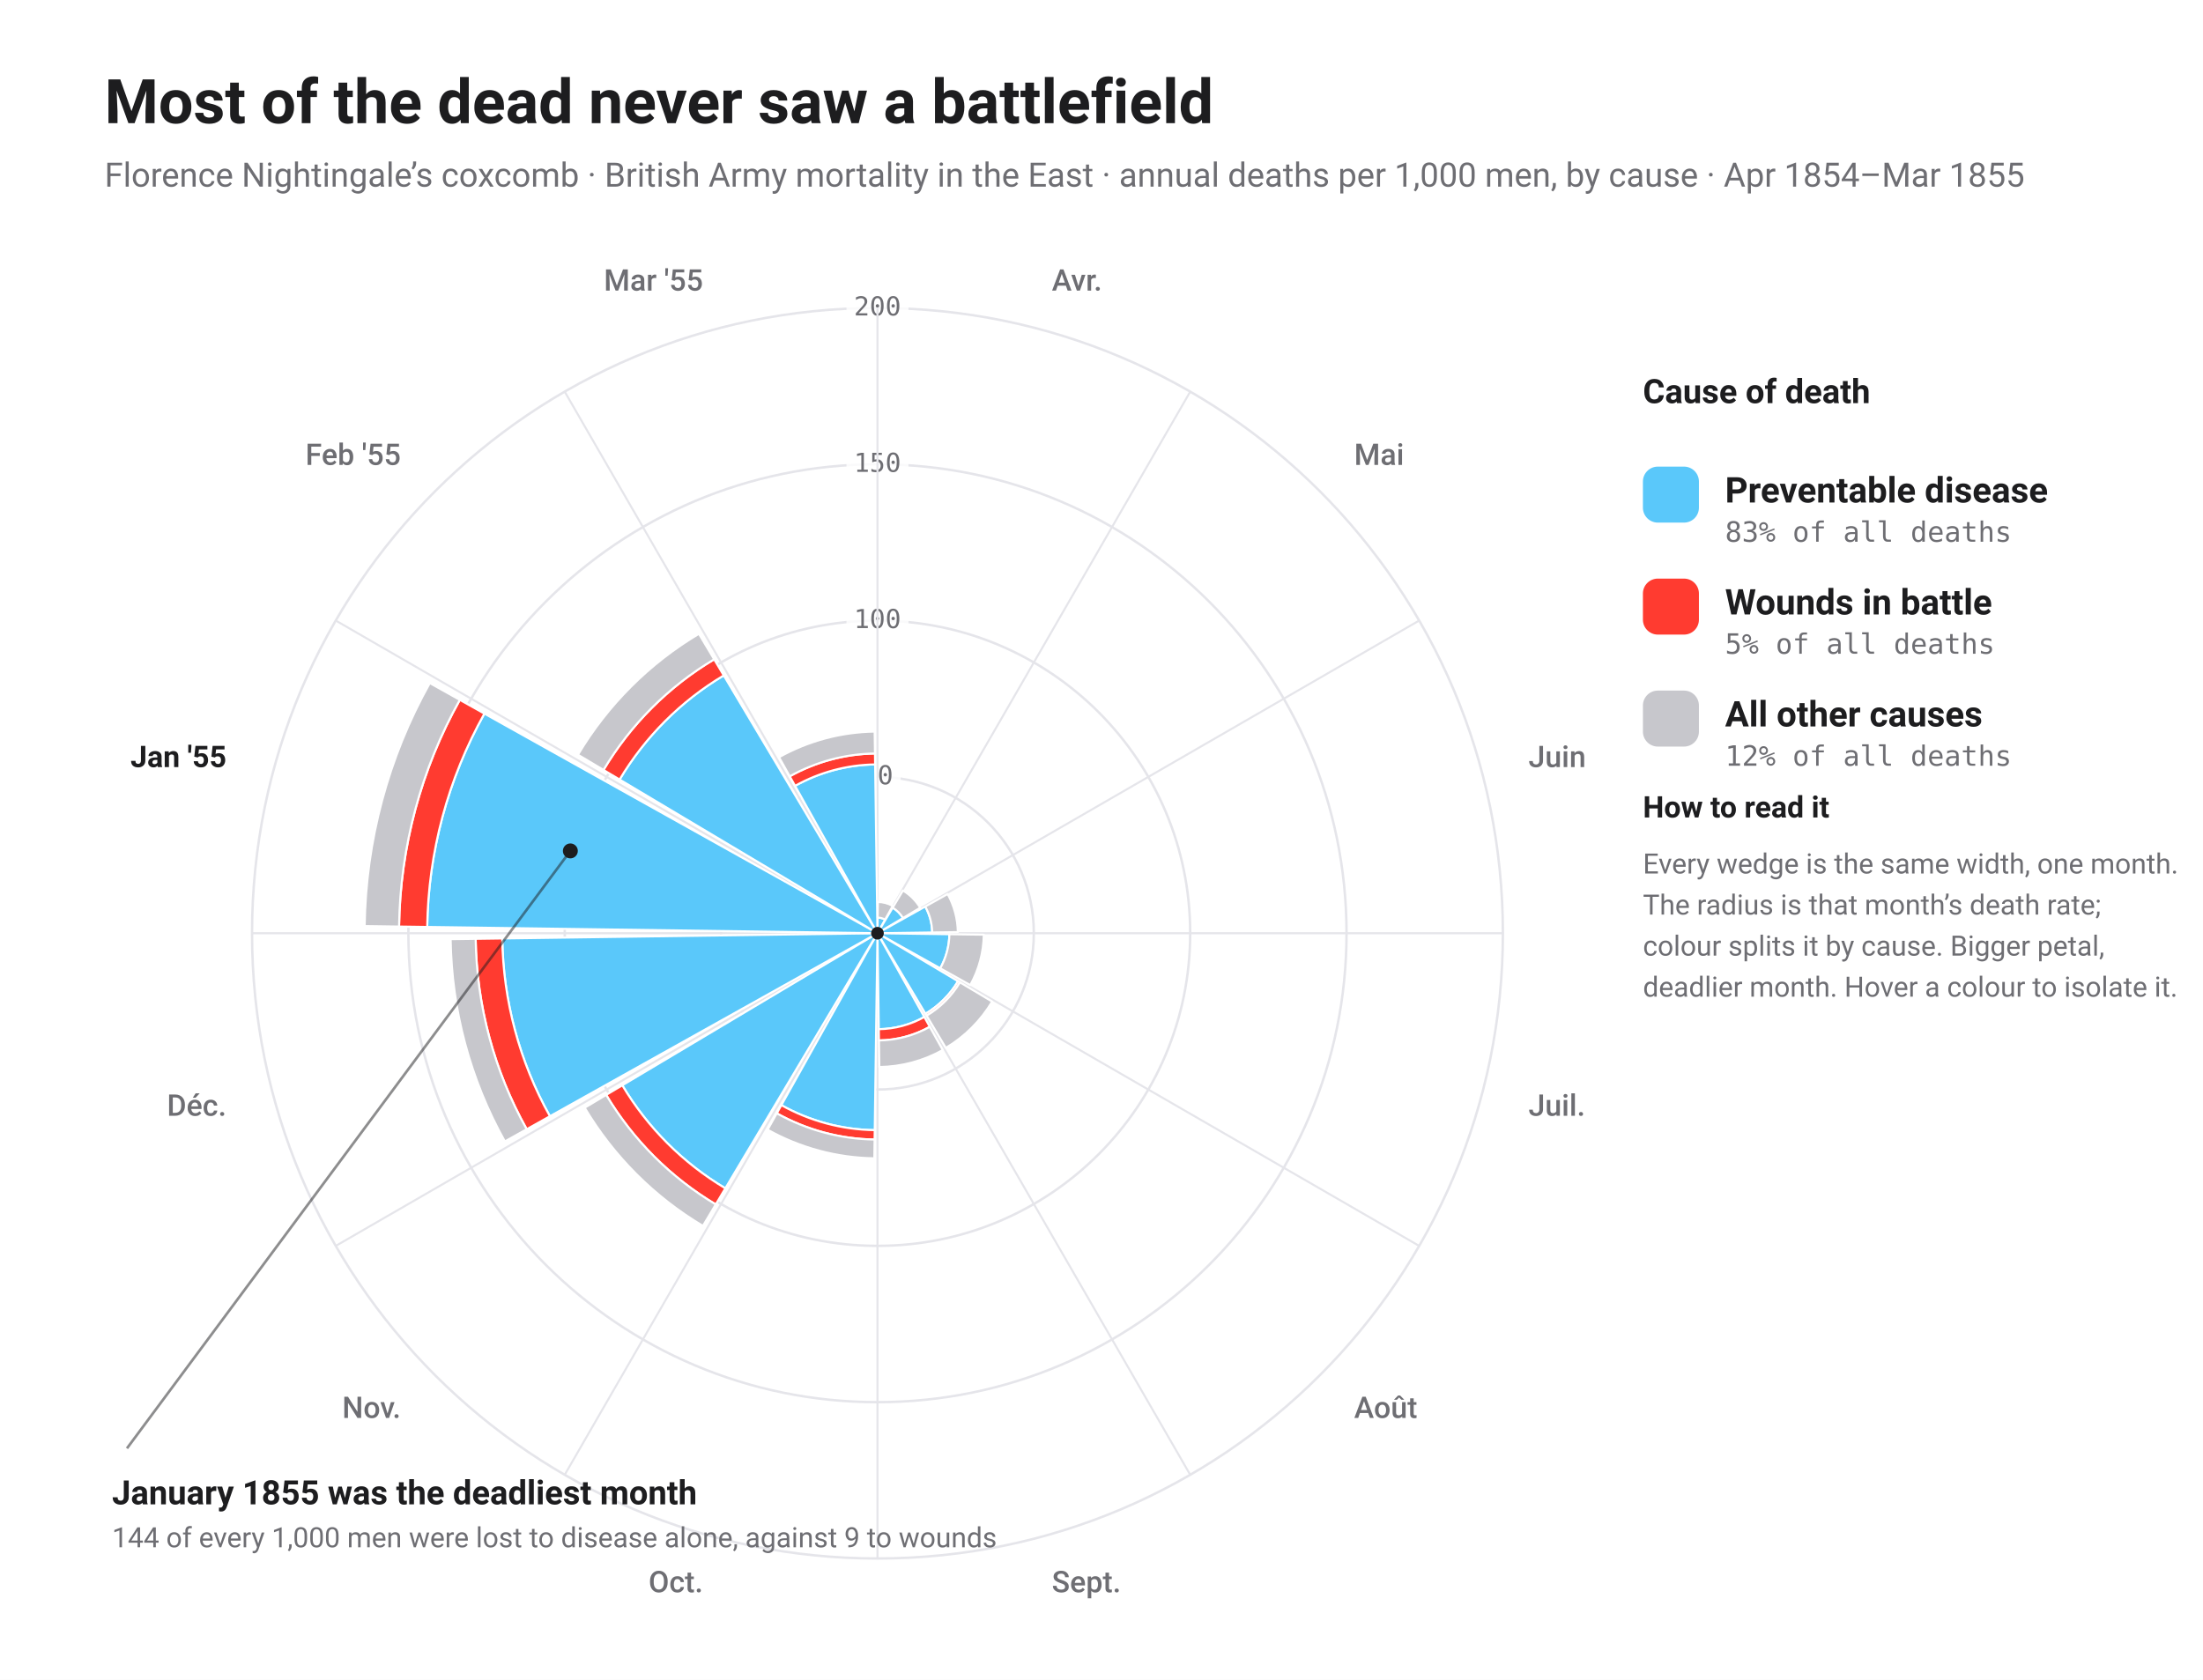
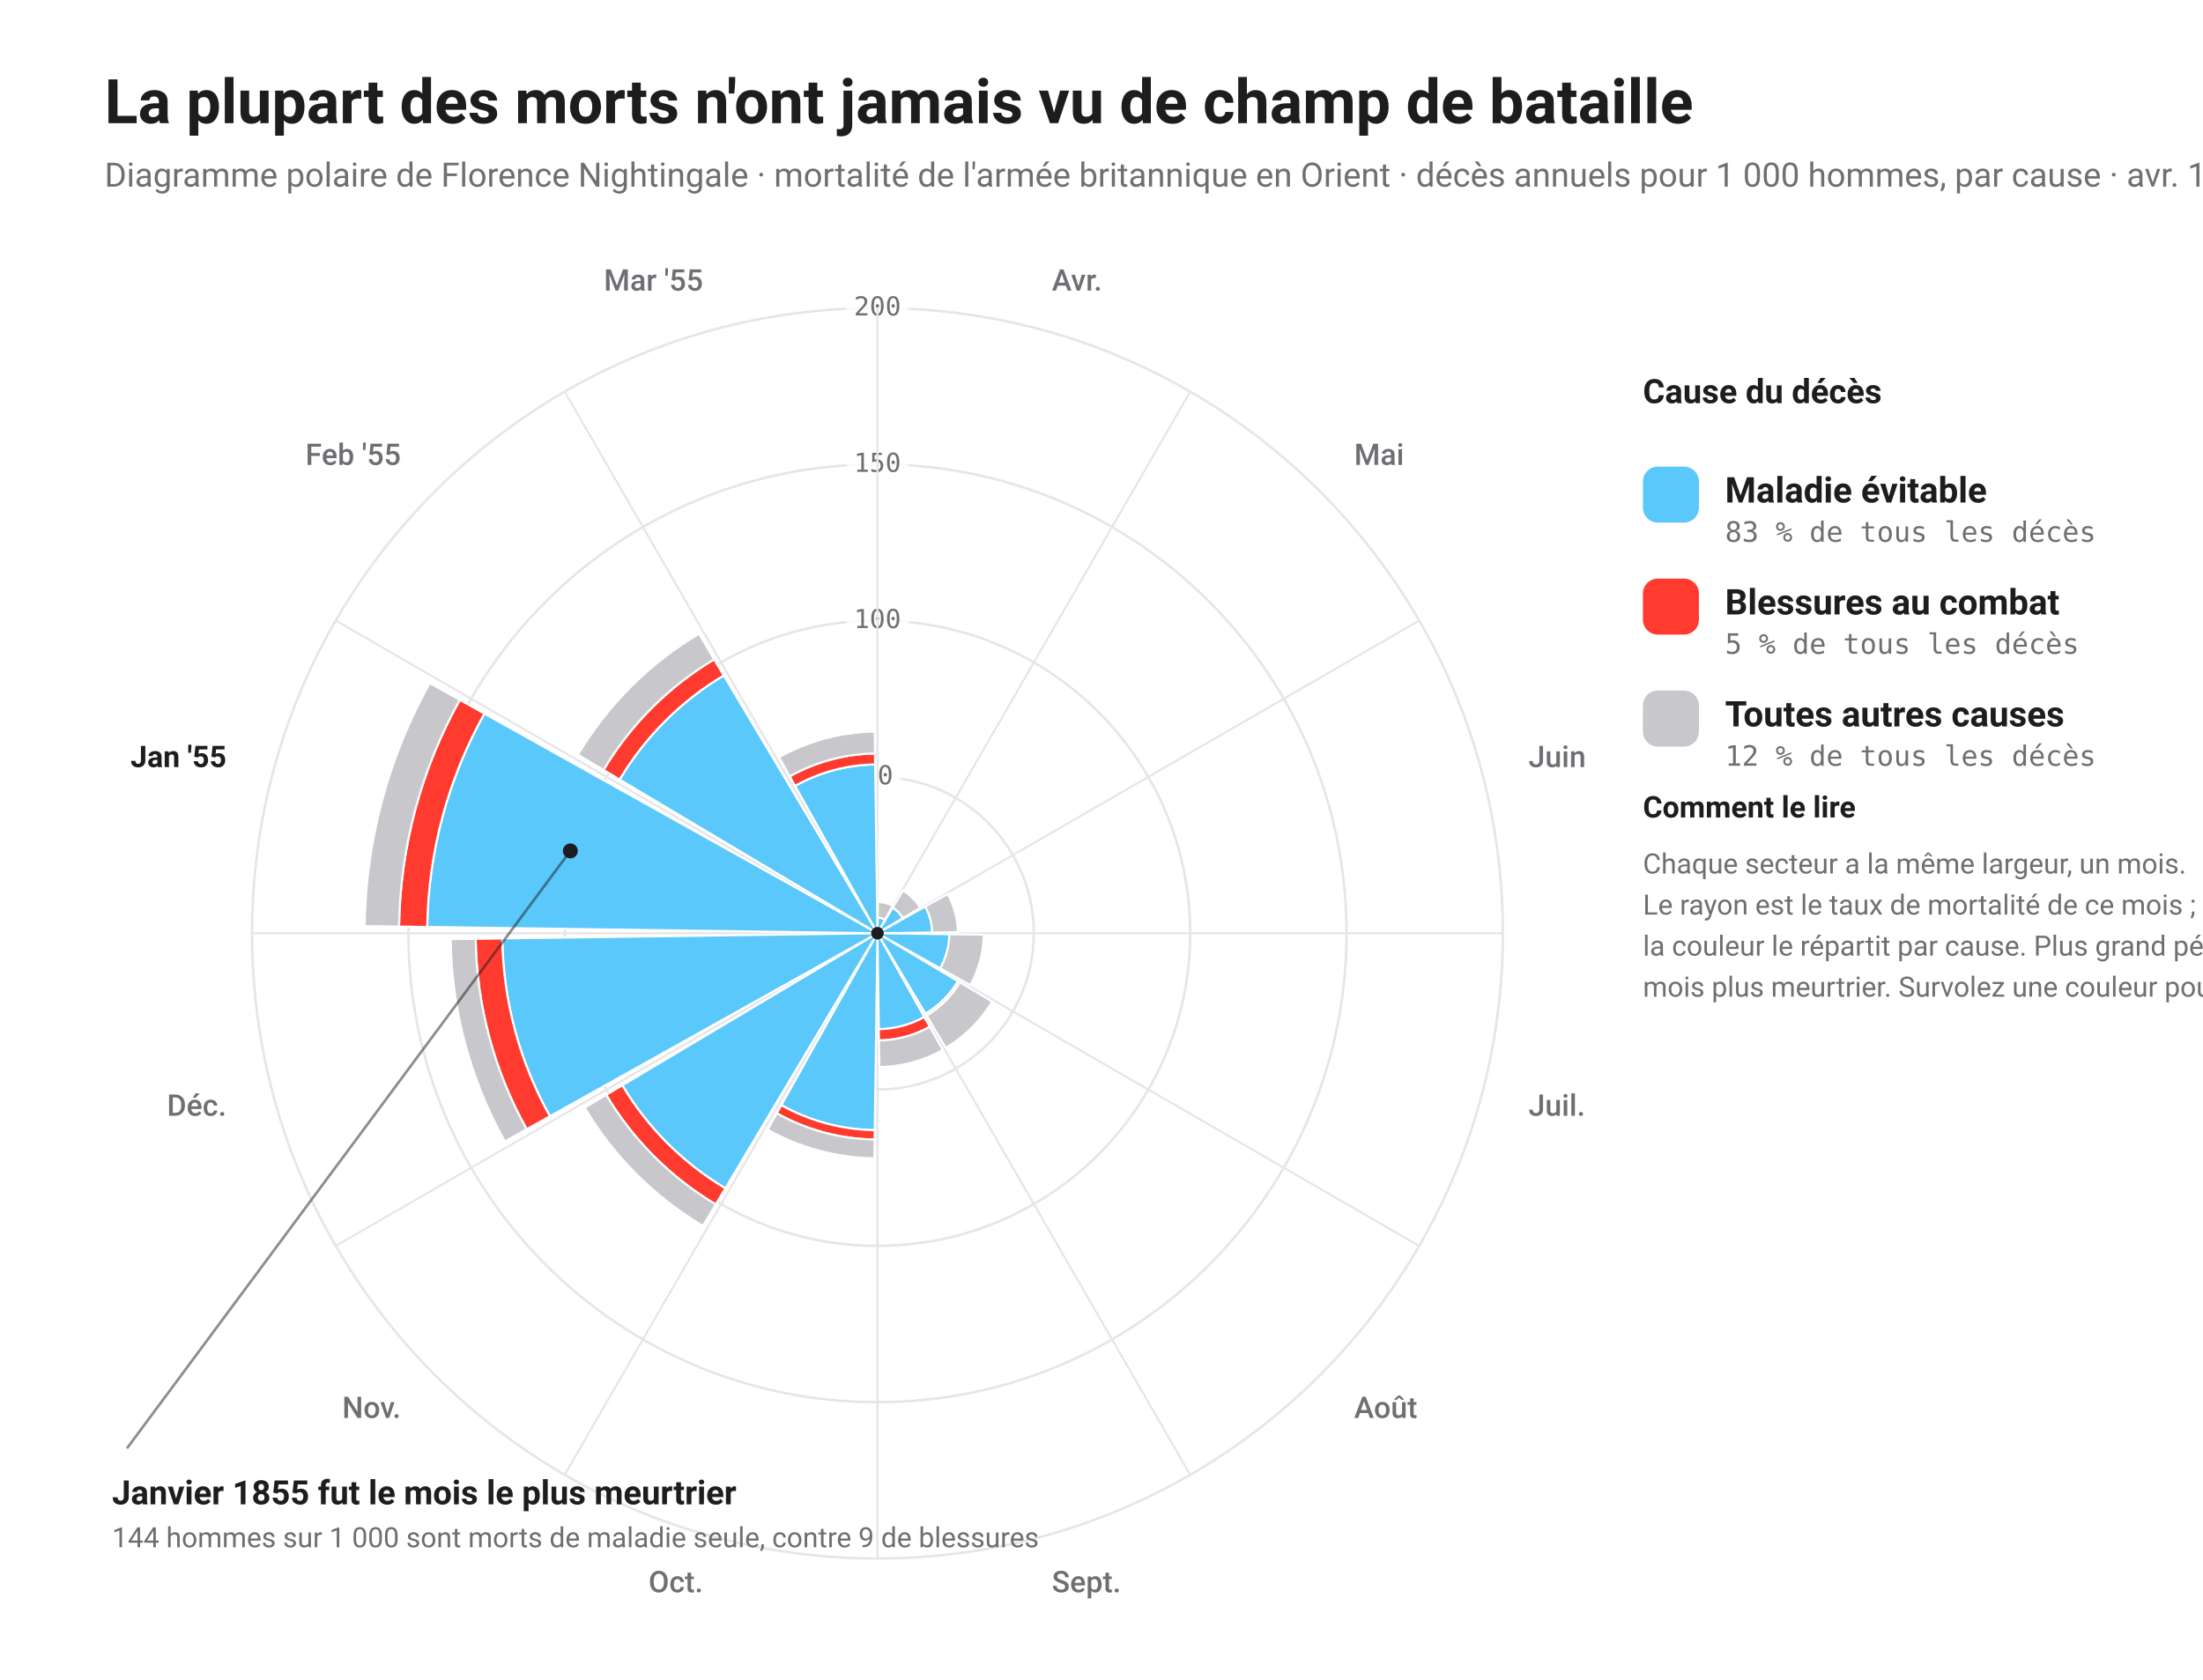
<svg xmlns="http://www.w3.org/2000/svg" width="1180" height="900" viewBox="0 0 1180 900" font-family="Roboto, system-ui, sans-serif" role="img" aria-labelledby="rose-title rose-desc">
  <style>
.wedge { transition: opacity .18s ease; }
svg:hover .cause, svg:focus-within .cause { opacity: .16; }
svg:has(.cause-disease:hover) .cause-disease, svg:has(.cause-disease:focus) .cause-disease { opacity: 1; }
svg:has(.cause-wounds:hover) .cause-wounds, svg:has(.cause-wounds:focus) .cause-wounds { opacity: 1; }
svg:has(.cause-other:hover) .cause-other, svg:has(.cause-other:focus) .cause-other { opacity: 1; }
.legend-row { cursor: pointer; }
.legend-row:focus { outline: 3px solid #0A4DA0; outline-offset: 3px; }
.wedge:focus { outline: none; }
.wedge:focus { stroke: #0A4DA0; stroke-width: 2.4; }
@media (prefers-reduced-motion: reduce) { .wedge { transition: none; } }
</style>
  <rect width="1180" height="900" fill="#FFFFFF" />
-   <text x="56" y="66" font-size="33" font-weight="700" fill="#1D1D1F">Most of the dead never saw a battlefield</text>
-   <text x="56" y="100" font-size="18" fill="#6E6E73">Florence Nightingale’s coxcomb · British Army mortality in the East · annual deaths per 1,000 men, by cause · Apr 1854–Mar 1855</text>
+   <text x="56" y="66" font-size="33" font-weight="700" fill="#1D1D1F">La plupart des morts n'ont jamais vu de champ de bataille</text>
+   <text x="56" y="100" font-size="18" fill="#6E6E73">Diagramme polaire de Florence Nightingale · mortalité de l'armée britannique en Orient · décès annuels pour 1 000 hommes, par cause · avr. 1854-mars 1855</text>
  <g>
    <circle cx="470.0" cy="500.0" r="83.75" fill="none" stroke="#E5E5EA" stroke-width="1.3" />
    <rect x="457.6" y="405.2" width="24.8" height="20" rx="6" fill="#FFFFFF" fill-opacity="0.82" />
    <text x="470.0" y="420.2" font-size="14" font-family="Roboto Mono, monospace" fill="#6E6E73" text-anchor="middle">50</text>
    <circle cx="470.0" cy="500.0" r="167.50" fill="none" stroke="#E5E5EA" stroke-width="1.3" />
    <rect x="453.4" y="321.5" width="33.2" height="20" rx="6" fill="#FFFFFF" fill-opacity="0.82" />
    <text x="470.0" y="336.5" font-size="14" font-family="Roboto Mono, monospace" fill="#6E6E73" text-anchor="middle">100</text>
    <circle cx="470.0" cy="500.0" r="251.25" fill="none" stroke="#E5E5EA" stroke-width="1.3" />
    <rect x="453.4" y="237.8" width="33.2" height="20" rx="6" fill="#FFFFFF" fill-opacity="0.82" />
    <text x="470.0" y="252.8" font-size="14" font-family="Roboto Mono, monospace" fill="#6E6E73" text-anchor="middle">150</text>
    <circle cx="470.0" cy="500.0" r="335.00" fill="none" stroke="#E5E5EA" stroke-width="1.3" />
    <rect x="453.4" y="154.0" width="33.2" height="20" rx="6" fill="#FFFFFF" fill-opacity="0.82" />
    <text x="470.0" y="169.0" font-size="14" font-family="Roboto Mono, monospace" fill="#6E6E73" text-anchor="middle">200</text>
  </g>
  <g>
    <line x1="470.0" y1="500.0" x2="470.00" y2="165.00" stroke="#E5E5EA" stroke-width="1.1" />
    <line x1="470.0" y1="500.0" x2="637.50" y2="209.88" stroke="#E5E5EA" stroke-width="1.1" />
    <line x1="470.0" y1="500.0" x2="760.12" y2="332.50" stroke="#E5E5EA" stroke-width="1.1" />
    <line x1="470.0" y1="500.0" x2="805.00" y2="500.00" stroke="#E5E5EA" stroke-width="1.1" />
    <line x1="470.0" y1="500.0" x2="760.12" y2="667.50" stroke="#E5E5EA" stroke-width="1.1" />
    <line x1="470.0" y1="500.0" x2="637.50" y2="790.12" stroke="#E5E5EA" stroke-width="1.1" />
    <line x1="470.0" y1="500.0" x2="470.00" y2="835.00" stroke="#E5E5EA" stroke-width="1.1" />
    <line x1="470.0" y1="500.0" x2="302.50" y2="790.12" stroke="#E5E5EA" stroke-width="1.1" />
    <line x1="470.0" y1="500.0" x2="179.88" y2="667.50" stroke="#E5E5EA" stroke-width="1.1" />
    <line x1="470.0" y1="500.0" x2="135.00" y2="500.00" stroke="#E5E5EA" stroke-width="1.1" />
    <line x1="470.0" y1="500.0" x2="179.88" y2="332.50" stroke="#E5E5EA" stroke-width="1.1" />
    <line x1="470.0" y1="500.0" x2="302.50" y2="209.88" stroke="#E5E5EA" stroke-width="1.1" />
    <text x="563.4" y="151.3" font-size="16" font-weight="500" fill="#6E6E73" text-anchor="start" dominant-baseline="middle">Avr.</text>
    <text x="725.3" y="244.7" font-size="16" font-weight="500" fill="#6E6E73" text-anchor="start" dominant-baseline="middle">Mai</text>
    <text x="818.7" y="406.6" font-size="16" font-weight="500" fill="#6E6E73" text-anchor="start" dominant-baseline="middle">Juin</text>
    <text x="818.7" y="593.4" font-size="16" font-weight="500" fill="#6E6E73" text-anchor="start" dominant-baseline="middle">Juil.</text>
    <text x="725.3" y="755.3" font-size="16" font-weight="500" fill="#6E6E73" text-anchor="start" dominant-baseline="middle">Août</text>
    <text x="563.4" y="848.7" font-size="16" font-weight="500" fill="#6E6E73" text-anchor="start" dominant-baseline="middle">Sept.</text>
    <text x="376.6" y="848.7" font-size="16" font-weight="500" fill="#6E6E73" text-anchor="end" dominant-baseline="middle">Oct.</text>
    <text x="214.7" y="755.3" font-size="16" font-weight="500" fill="#6E6E73" text-anchor="end" dominant-baseline="middle">Nov.</text>
    <text x="121.3" y="593.4" font-size="16" font-weight="500" fill="#6E6E73" text-anchor="end" dominant-baseline="middle">Déc.</text>
    <text x="121.3" y="406.6" font-size="16" font-weight="700" fill="#1D1D1F" text-anchor="end" dominant-baseline="middle">Jan '55</text>
    <text x="214.7" y="244.7" font-size="16" font-weight="500" fill="#6E6E73" text-anchor="end" dominant-baseline="middle">Feb '55</text>
    <text x="376.6" y="151.3" font-size="16" font-weight="500" fill="#6E6E73" text-anchor="end" dominant-baseline="middle">Mar '55</text>
  </g>
  <g class="cause cause-disease">
    <path class="wedge cause-disease" tabindex="0" role="listitem" d="M 470.12 491.63 A 8.38 8.38 0 0 1 474.09 492.69 L 470.00 500.00 A 0.00 0.00 0 0 0 470.00 500.00 Z" fill="#5AC8FA" stroke="#FFFFFF" stroke-width="1.1" stroke-linejoin="round" />
    <path class="wedge cause-disease" tabindex="0" role="listitem" d="M 478.15 486.33 A 15.91 15.91 0 0 1 483.67 491.85 L 470.00 500.00 A 0.00 0.00 0 0 0 470.00 500.00 Z" fill="#5AC8FA" stroke="#FFFFFF" stroke-width="1.1" stroke-linejoin="round" />
    <path class="wedge cause-disease" tabindex="0" role="listitem" d="M 495.59 485.70 A 29.31 29.31 0 0 1 499.31 499.59 L 470.00 500.00 A 0.00 0.00 0 0 0 470.00 500.00 Z" fill="#5AC8FA" stroke="#FFFFFF" stroke-width="1.1" stroke-linejoin="round" />
    <path class="wedge cause-disease" tabindex="0" role="listitem" d="M 508.52 500.54 A 38.52 38.52 0 0 1 503.63 518.79 L 470.00 500.00 A 0.00 0.00 0 0 0 470.00 500.00 Z" fill="#5AC8FA" stroke="#FFFFFF" stroke-width="1.1" stroke-linejoin="round" />
    <path class="wedge cause-disease" tabindex="0" role="listitem" d="M 513.16 525.73 A 50.25 50.25 0 0 1 495.73 543.16 L 470.00 500.00 A 0.00 0.00 0 0 0 470.00 500.00 Z" fill="#5AC8FA" stroke="#FFFFFF" stroke-width="1.1" stroke-linejoin="round" />
    <path class="wedge cause-disease" tabindex="0" role="listitem" d="M 495.09 544.89 A 51.42 51.42 0 0 1 470.72 551.42 L 470.00 500.00 A 0.00 0.00 0 0 0 470.00 500.00 Z" fill="#5AC8FA" stroke="#FFFFFF" stroke-width="1.1" stroke-linejoin="round" />
    <path class="wedge cause-disease" tabindex="0" role="listitem" d="M 468.53 605.51 A 105.53 105.53 0 0 1 418.52 592.12 L 470.00 500.00 A 0.00 0.00 0 0 0 470.00 500.00 Z" fill="#5AC8FA" stroke="#FFFFFF" stroke-width="1.1" stroke-linejoin="round" />
    <path class="wedge cause-disease" tabindex="0" role="listitem" d="M 388.52 636.68 A 159.12 159.12 0 0 1 333.32 581.48 L 470.00 500.00 A 0.00 0.00 0 0 0 470.00 500.00 Z" fill="#5AC8FA" stroke="#FFFFFF" stroke-width="1.1" stroke-linejoin="round" />
    <path class="wedge cause-disease" tabindex="0" role="listitem" d="M 294.54 598.06 A 201.00 201.00 0 0 1 269.02 502.81 L 470.00 500.00 A 0.00 0.00 0 0 0 470.00 500.00 Z" fill="#5AC8FA" stroke="#FFFFFF" stroke-width="1.1" stroke-linejoin="round" />
    <path class="wedge cause-disease" tabindex="0" role="listitem" d="M 228.82 496.63 A 241.20 241.20 0 0 1 259.45 382.33 L 470.00 500.00 A 0.00 0.00 0 0 0 470.00 500.00 Z" fill="#5AC8FA" stroke="#FFFFFF" stroke-width="1.1" stroke-linejoin="round" />
    <path class="wedge cause-disease" tabindex="0" role="listitem" d="M 331.88 417.66 A 160.80 160.80 0 0 1 387.66 361.88 L 470.00 500.00 A 0.00 0.00 0 0 0 470.00 500.00 Z" fill="#5AC8FA" stroke="#FFFFFF" stroke-width="1.1" stroke-linejoin="round" />
    <path class="wedge cause-disease" tabindex="0" role="listitem" d="M 425.87 421.04 A 90.45 90.45 0 0 1 468.74 409.56 L 470.00 500.00 A 0.00 0.00 0 0 0 470.00 500.00 Z" fill="#5AC8FA" stroke="#FFFFFF" stroke-width="1.1" stroke-linejoin="round" />
  </g>
  <g class="cause cause-wounds">
    <path class="wedge cause-wounds" tabindex="0" role="listitem" d="M 514.17 526.33 A 51.42 51.42 0 0 1 496.33 544.17 L 495.73 543.16 A 50.25 50.25 0 0 0 513.16 525.73 Z" fill="#FF3B30" stroke="#FFFFFF" stroke-width="1.1" stroke-linejoin="round" />
    <path class="wedge cause-wounds" tabindex="0" role="listitem" d="M 498.03 550.15 A 57.45 57.45 0 0 1 470.80 557.45 L 470.72 551.42 A 51.42 51.42 0 0 0 495.09 544.89 Z" fill="#FF3B30" stroke="#FFFFFF" stroke-width="1.1" stroke-linejoin="round" />
    <path class="wedge cause-wounds" tabindex="0" role="listitem" d="M 468.46 610.54 A 110.55 110.55 0 0 1 416.07 596.50 L 418.52 592.12 A 105.53 105.53 0 0 0 468.53 605.51 Z" fill="#FF3B30" stroke="#FFFFFF" stroke-width="1.1" stroke-linejoin="round" />
    <path class="wedge cause-wounds" tabindex="0" role="listitem" d="M 383.38 645.31 A 169.18 169.18 0 0 1 324.69 586.62 L 333.32 581.48 A 159.12 159.12 0 0 0 388.52 636.68 Z" fill="#FF3B30" stroke="#FFFFFF" stroke-width="1.1" stroke-linejoin="round" />
    <path class="wedge cause-wounds" tabindex="0" role="listitem" d="M 282.11 605.01 A 215.24 215.24 0 0 1 254.78 503.01 L 269.02 502.81 A 201.00 201.00 0 0 0 294.54 598.06 Z" fill="#FF3B30" stroke="#FFFFFF" stroke-width="1.1" stroke-linejoin="round" />
    <path class="wedge cause-wounds" tabindex="0" role="listitem" d="M 213.75 496.42 A 256.28 256.28 0 0 1 246.29 374.97 L 259.45 382.33 A 241.20 241.20 0 0 0 228.82 496.63 Z" fill="#FF3B30" stroke="#FFFFFF" stroke-width="1.1" stroke-linejoin="round" />
    <path class="wedge cause-wounds" tabindex="0" role="listitem" d="M 323.25 412.52 A 170.85 170.85 0 0 1 382.52 353.25 L 387.66 361.88 A 160.80 160.80 0 0 0 331.88 417.66 Z" fill="#FF3B30" stroke="#FFFFFF" stroke-width="1.1" stroke-linejoin="round" />
    <path class="wedge cause-wounds" tabindex="0" role="listitem" d="M 423.01 415.93 A 96.31 96.31 0 0 1 468.66 403.70 L 468.74 409.56 A 90.45 90.45 0 0 0 425.87 421.04 Z" fill="#FF3B30" stroke="#FFFFFF" stroke-width="1.1" stroke-linejoin="round" />
  </g>
  <g class="cause cause-other">
    <path class="wedge cause-other" tabindex="0" role="listitem" d="M 470.23 483.25 A 16.75 16.75 0 0 1 478.17 485.38 L 474.09 492.69 A 8.38 8.38 0 0 0 470.12 491.63 Z" fill="#C7C7CC" stroke="#FFFFFF" stroke-width="1.1" stroke-linejoin="round" />
    <path class="wedge cause-other" tabindex="0" role="listitem" d="M 483.64 477.12 A 26.63 26.63 0 0 1 492.88 486.36 L 483.67 491.85 A 15.91 15.91 0 0 0 478.15 486.33 Z" fill="#C7C7CC" stroke="#FFFFFF" stroke-width="1.1" stroke-linejoin="round" />
    <path class="wedge cause-other" tabindex="0" role="listitem" d="M 507.58 479.00 A 43.05 43.05 0 0 1 513.04 499.40 L 499.31 499.59 A 29.31 29.31 0 0 0 495.59 485.70 Z" fill="#C7C7CC" stroke="#FFFFFF" stroke-width="1.1" stroke-linejoin="round" />
    <path class="wedge cause-other" tabindex="0" role="listitem" d="M 526.94 500.80 A 56.95 56.95 0 0 1 519.71 527.78 L 503.63 518.79 A 38.52 38.52 0 0 0 508.52 500.54 Z" fill="#C7C7CC" stroke="#FFFFFF" stroke-width="1.1" stroke-linejoin="round" />
    <path class="wedge cause-other" tabindex="0" role="listitem" d="M 531.43 536.62 A 71.52 71.52 0 0 1 506.62 561.43 L 496.33 544.17 A 51.42 51.42 0 0 0 514.17 526.33 Z" fill="#C7C7CC" stroke="#FFFFFF" stroke-width="1.1" stroke-linejoin="round" />
    <path class="wedge cause-other" tabindex="0" role="listitem" d="M 504.97 562.58 A 71.69 71.69 0 0 1 471.00 571.68 L 470.80 557.45 A 57.45 57.45 0 0 0 498.03 550.15 Z" fill="#C7C7CC" stroke="#FFFFFF" stroke-width="1.1" stroke-linejoin="round" />
    <path class="wedge cause-other" tabindex="0" role="listitem" d="M 468.32 620.59 A 120.60 120.60 0 0 1 411.16 605.27 L 416.07 596.50 A 110.55 110.55 0 0 0 468.46 610.54 Z" fill="#C7C7CC" stroke="#FFFFFF" stroke-width="1.1" stroke-linejoin="round" />
    <path class="wedge cause-other" tabindex="0" role="listitem" d="M 376.51 656.82 A 182.58 182.58 0 0 1 313.18 593.49 L 324.69 586.62 A 169.18 169.18 0 0 0 383.38 645.31 Z" fill="#C7C7CC" stroke="#FFFFFF" stroke-width="1.1" stroke-linejoin="round" />
    <path class="wedge cause-other" tabindex="0" role="listitem" d="M 270.42 611.54 A 228.64 228.64 0 0 1 241.38 503.19 L 254.78 503.01 A 215.24 215.24 0 0 0 282.11 605.01 Z" fill="#C7C7CC" stroke="#FFFFFF" stroke-width="1.1" stroke-linejoin="round" />
    <path class="wedge cause-other" tabindex="0" role="listitem" d="M 195.33 496.16 A 274.70 274.70 0 0 1 230.21 365.98 L 246.29 374.97 A 256.28 256.28 0 0 0 213.75 496.42 Z" fill="#C7C7CC" stroke="#FFFFFF" stroke-width="1.1" stroke-linejoin="round" />
    <path class="wedge cause-other" tabindex="0" role="listitem" d="M 309.58 404.37 A 186.76 186.76 0 0 1 374.37 339.58 L 382.52 353.25 A 170.85 170.85 0 0 0 323.25 412.52 Z" fill="#C7C7CC" stroke="#FFFFFF" stroke-width="1.1" stroke-linejoin="round" />
    <path class="wedge cause-other" tabindex="0" role="listitem" d="M 417.29 405.69 A 108.04 108.04 0 0 1 468.49 391.97 L 468.66 403.70 A 96.31 96.31 0 0 0 423.01 415.93 Z" fill="#C7C7CC" stroke="#FFFFFF" stroke-width="1.1" stroke-linejoin="round" />
  </g>
  <circle cx="470.0" cy="500.0" r="3.4" fill="#1D1D1F" />
  <line x1="305.5" y1="455.9" x2="68.0" y2="776.0" stroke="#1D1D1F" stroke-width="1.4" stroke-opacity="0.5" />
  <circle cx="305.5" cy="455.9" r="4" fill="#1D1D1F" />
-   <text x="60.0" y="806.0" font-size="18" font-weight="700" fill="#1D1D1F">January 1855 was the deadliest month</text>
-   <text x="60.0" y="829.0" font-size="15" fill="#6E6E73">144 of every 1,000 men were lost to disease alone, against 9 to wounds</text>
-   <text x="880" y="216" font-size="18" font-weight="700" fill="#1D1D1F">Cause of death</text>
+   <text x="60.0" y="806.0" font-size="18" font-weight="700" fill="#1D1D1F">Janvier 1855 fut le mois le plus meurtrier</text>
+   <text x="60.0" y="829.0" font-size="15" fill="#6E6E73">144 hommes sur 1 000 sont morts de maladie seule, contre 9 de blessures</text>
+   <text x="880" y="216" font-size="18" font-weight="700" fill="#1D1D1F">Cause du décès</text>
  <g transform="translate(880.0,250.0)">
    <g class="cause cause-disease legend-row" tabindex="0" role="listitem" transform="translate(0,0.0)">
      <rect class="cause-disease" x="0" y="0" width="30" height="30" rx="8" fill="#5AC8FA" />
-       <text x="44" y="14" font-size="19" font-weight="600" fill="#1D1D1F" dominant-baseline="middle">Preventable disease</text>
-       <text x="44" y="36" font-size="15" font-family="Roboto Mono, monospace" fill="#6E6E73" dominant-baseline="middle">83% of all deaths</text>
+       <text x="44" y="14" font-size="19" font-weight="600" fill="#1D1D1F" dominant-baseline="middle">Maladie évitable</text>
+       <text x="44" y="36" font-size="15" font-family="Roboto Mono, monospace" fill="#6E6E73" dominant-baseline="middle">83 % de tous les décès</text>
    </g>
    <g class="cause cause-wounds legend-row" tabindex="0" role="listitem" transform="translate(0,60.0)">
      <rect class="cause-wounds" x="0" y="0" width="30" height="30" rx="8" fill="#FF3B30" />
-       <text x="44" y="14" font-size="19" font-weight="600" fill="#1D1D1F" dominant-baseline="middle">Wounds in battle</text>
-       <text x="44" y="36" font-size="15" font-family="Roboto Mono, monospace" fill="#6E6E73" dominant-baseline="middle">5% of all deaths</text>
+       <text x="44" y="14" font-size="19" font-weight="600" fill="#1D1D1F" dominant-baseline="middle">Blessures au combat</text>
+       <text x="44" y="36" font-size="15" font-family="Roboto Mono, monospace" fill="#6E6E73" dominant-baseline="middle">5 % de tous les décès</text>
    </g>
    <g class="cause cause-other legend-row" tabindex="0" role="listitem" transform="translate(0,120.0)">
      <rect class="cause-other" x="0" y="0" width="30" height="30" rx="8" fill="#C7C7CC" />
-       <text x="44" y="14" font-size="19" font-weight="600" fill="#1D1D1F" dominant-baseline="middle">All other causes</text>
-       <text x="44" y="36" font-size="15" font-family="Roboto Mono, monospace" fill="#6E6E73" dominant-baseline="middle">12% of all deaths</text>
+       <text x="44" y="14" font-size="19" font-weight="600" fill="#1D1D1F" dominant-baseline="middle">Toutes autres causes</text>
+       <text x="44" y="36" font-size="15" font-family="Roboto Mono, monospace" fill="#6E6E73" dominant-baseline="middle">12 % de tous les décès</text>
    </g>
  </g>
-   <text x="880" y="438" font-size="16" font-weight="700" fill="#1D1D1F">How to read it</text>
-   <text x="880" y="468" font-size="15" fill="#6E6E73">Every wedge is the same width, one month.</text>
-   <text x="880" y="490" font-size="15" fill="#6E6E73">The radius is that month’s death rate;</text>
-   <text x="880" y="512" font-size="15" fill="#6E6E73">colour splits it by cause. Bigger petal,</text>
-   <text x="880" y="534" font-size="15" fill="#6E6E73">deadlier month. Hover a colour to isolate it.</text>
+   <text x="880" y="438" font-size="16" font-weight="700" fill="#1D1D1F">Comment le lire</text>
+   <text x="880" y="468" font-size="15" fill="#6E6E73">Chaque secteur a la même largeur, un mois.</text>
+   <text x="880" y="490" font-size="15" fill="#6E6E73">Le rayon est le taux de mortalité de ce mois ;</text>
+   <text x="880" y="512" font-size="15" fill="#6E6E73">la couleur le répartit par cause. Plus grand pétale,</text>
+   <text x="880" y="534" font-size="15" fill="#6E6E73">mois plus meurtrier. Survolez une couleur pour l'isoler.</text>
  <g data-fs-internal="" role="button" tabindex="0" aria-label="Toggle fullscreen" transform="translate(1132,14)" style="display:none;cursor:pointer">
    <rect x="0" y="0" width="34" height="34" rx="8" fill="#F2F3F5" />
    <path d="M6 13 V6 h7 M28 13 V6 h-7 M6 21 v7 h7 M28 21 v7 h-7" fill="none" stroke="#1D1D1F" stroke-width="2" stroke-linecap="round" />
  </g>
</svg>
